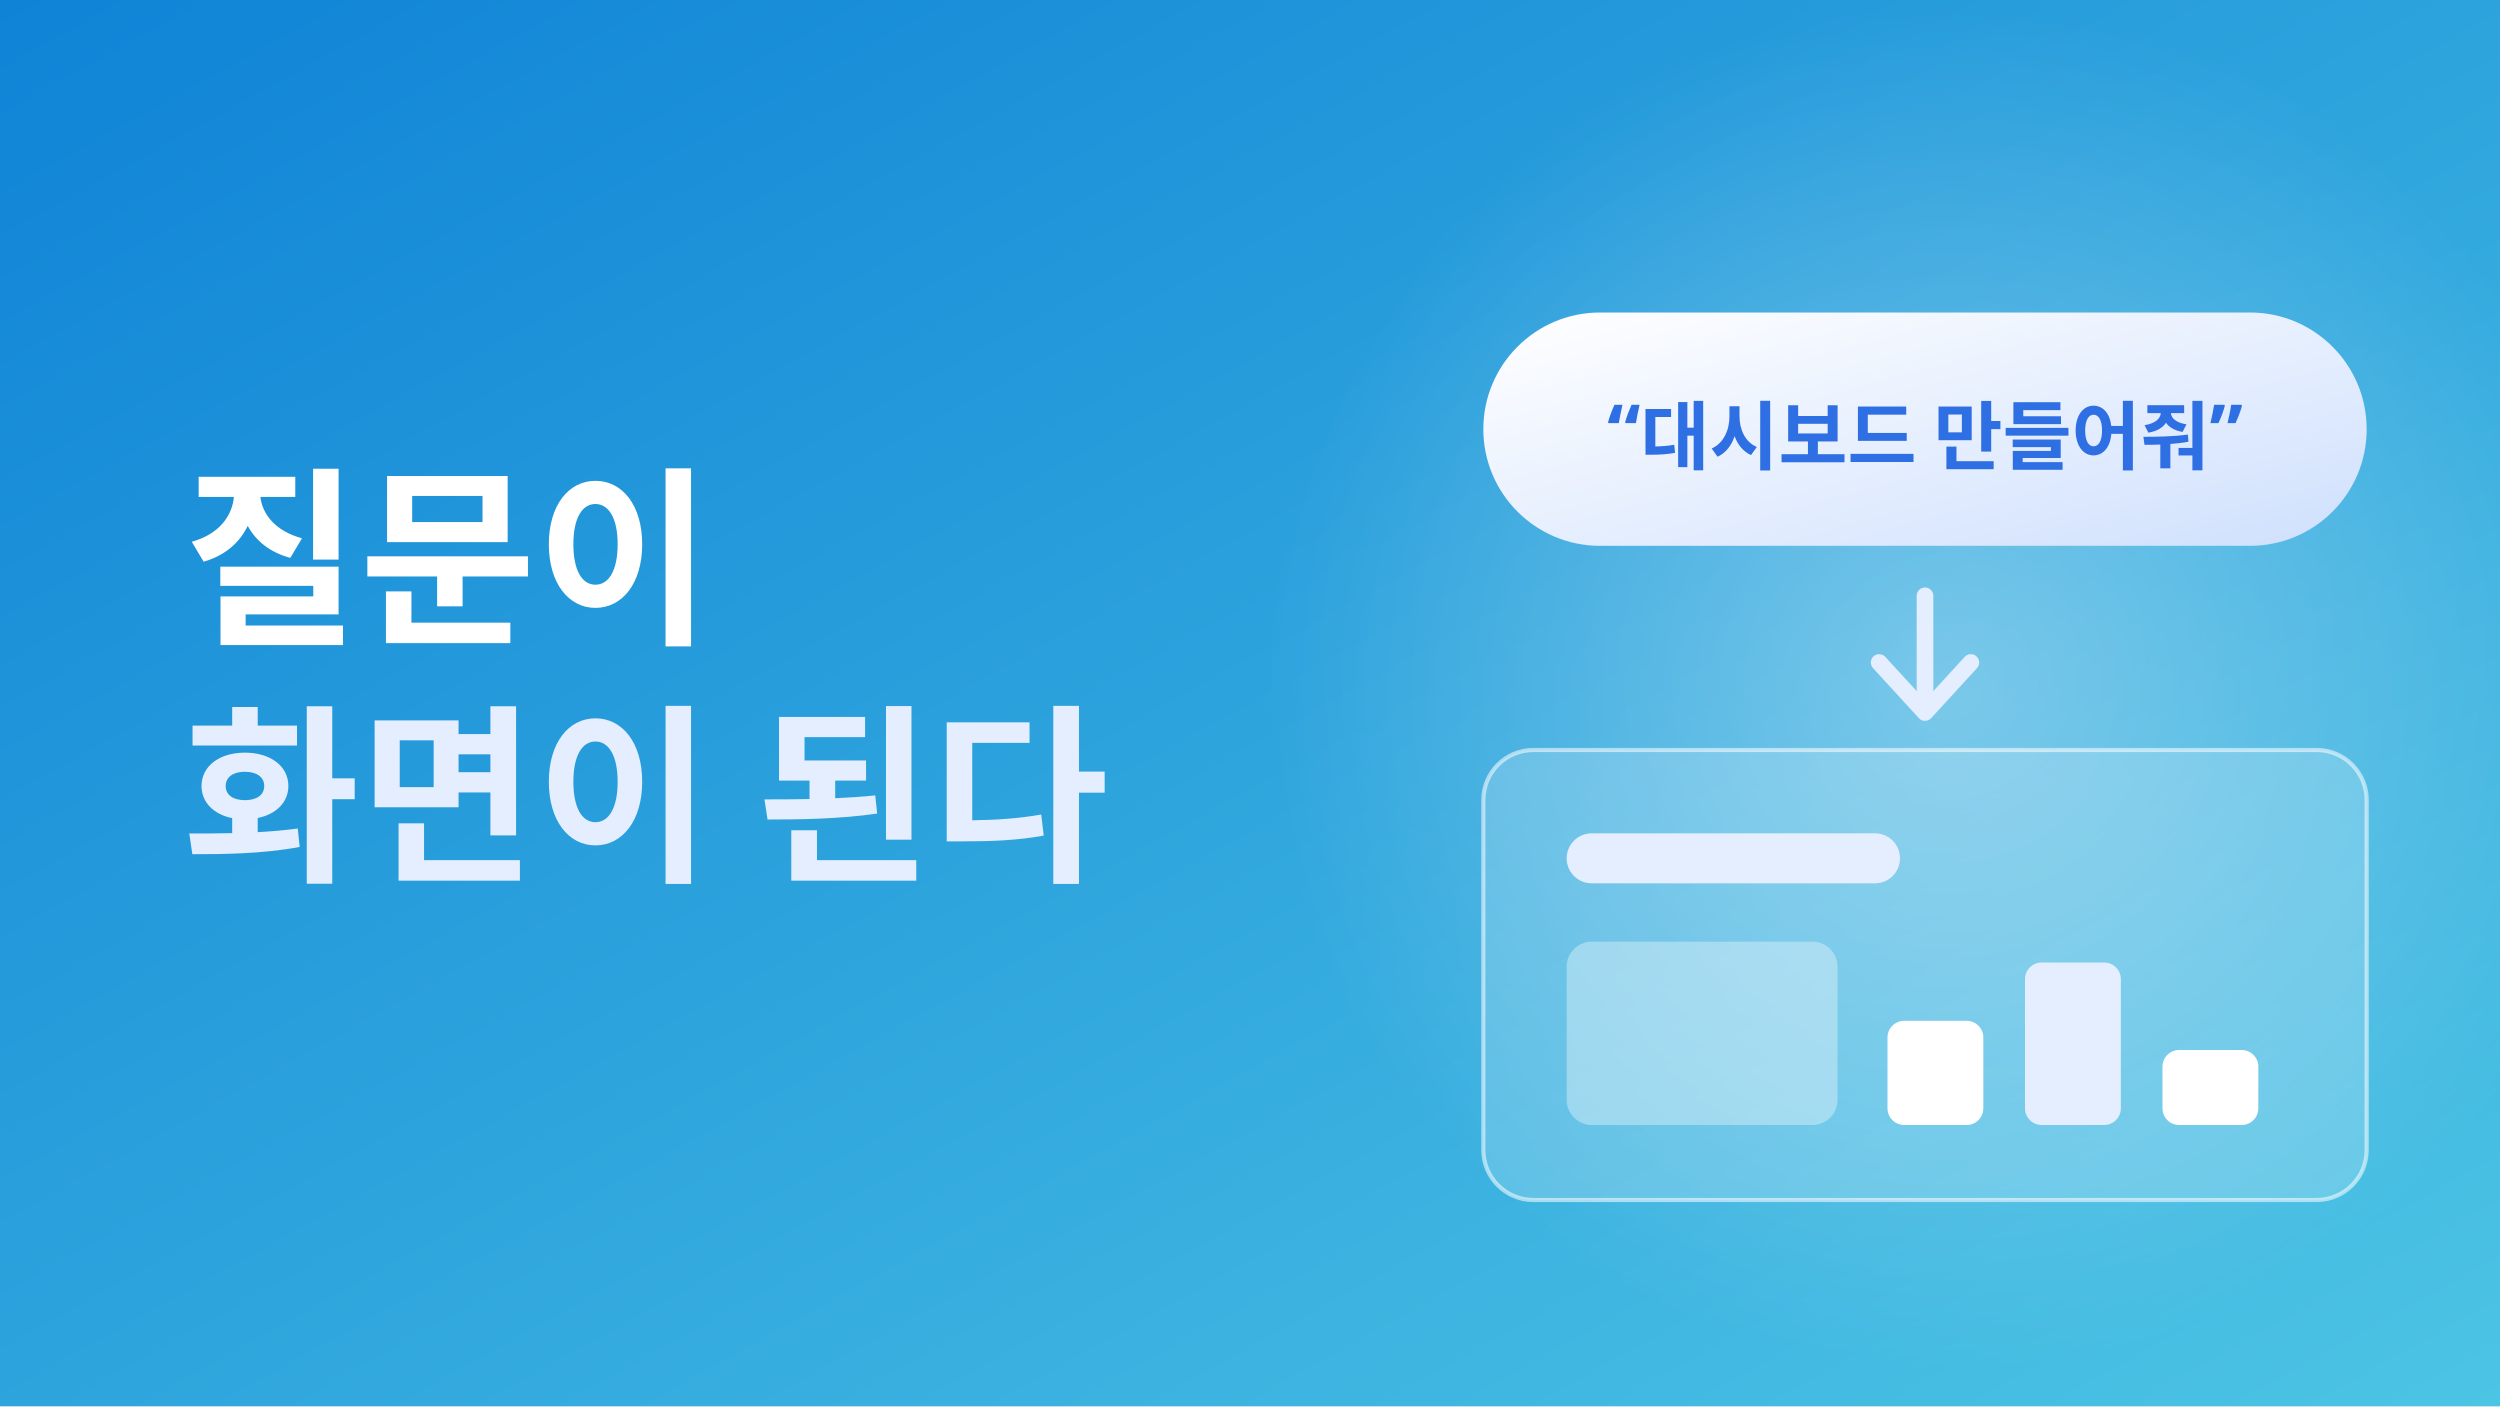
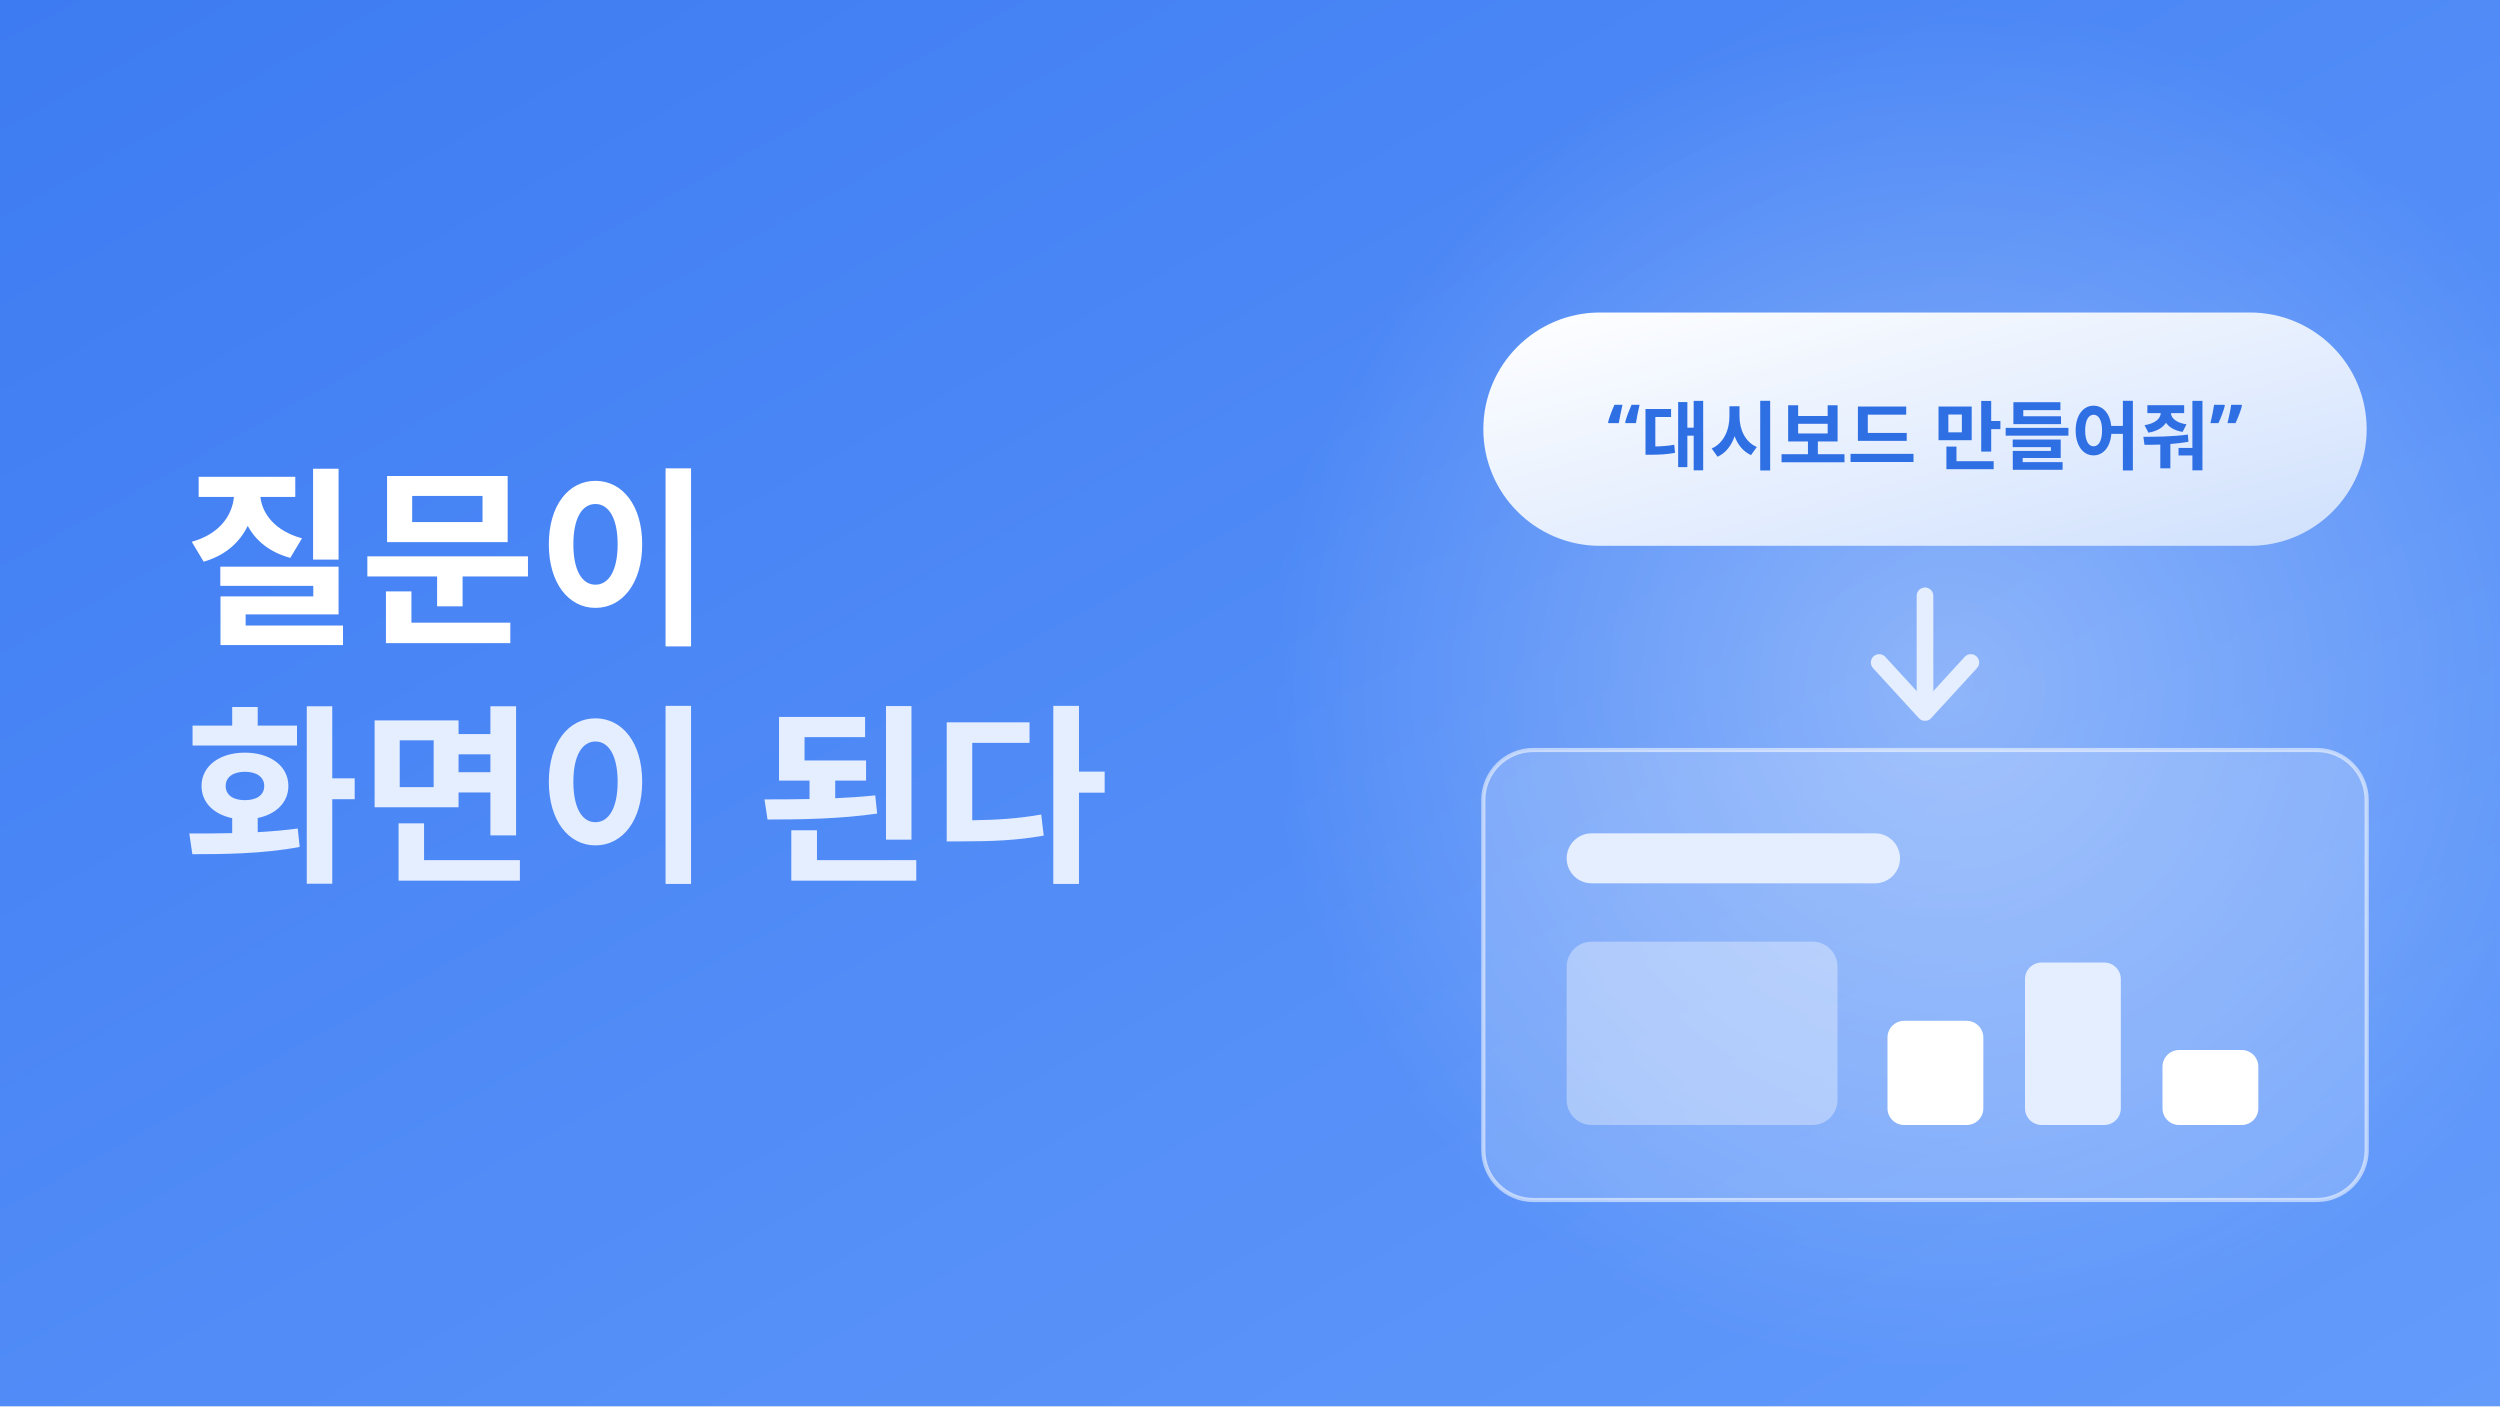
<svg xmlns="http://www.w3.org/2000/svg" viewBox="0 0 1200 675" role="img" aria-label="FloUI — 말한 대로 화면이 만들어지는 생성형 UI">
  <defs>
    <linearGradient id="bg" x1="0" y1="0" x2="1" y2="1">
-       <stop offset="0" stop-color="#0f83d6" />
-       <stop offset="1" stop-color="#4cc4e4" />
+       <stop offset="0" stop-color="#3d7bf2" />
+       <stop offset="1" stop-color="#639bfb" />
    </linearGradient>
    <linearGradient id="badge" x1="0" y1="0" x2="1" y2="1">
      <stop offset="0" stop-color="#ffffff" />
      <stop offset="1" stop-color="#cfe0fd" />
    </linearGradient>
    <radialGradient id="glow" cx="50%" cy="50%" r="50%">
      <stop offset="0" stop-color="#ffffff" stop-opacity="0.34" />
      <stop offset="1" stop-color="#ffffff" stop-opacity="0" />
    </radialGradient>
  </defs>
  <rect width="1200" height="675" fill="url(#bg)" />
  <circle cx="936" cy="330" r="330" fill="url(#glow)" />
  <text x="88" y="302" font-family="Pretendard,'Pretendard Variable','Malgun Gothic','Apple SD Gothic Neo','Noto Sans KR',sans-serif" font-size="92" font-weight="800" fill="#ffffff">질문이</text>
  <text x="88" y="416" font-family="Pretendard,'Pretendard Variable','Malgun Gothic','Apple SD Gothic Neo','Noto Sans KR',sans-serif" font-size="92" font-weight="800" fill="#e4eeff">화면이 된다</text>
  <rect x="712" y="150" width="424" height="112" rx="56" fill="url(#badge)" />
  <text x="924" y="220" text-anchor="middle" font-family="Pretendard,'Pretendard Variable','Malgun Gothic','Apple SD Gothic Neo','Noto Sans KR',sans-serif" font-size="36" font-weight="700" fill="#2f6fe4">“대시보드 만들어줘”</text>
  <path d="M924 286 L924 336" stroke="#e4eeff" stroke-width="8" stroke-linecap="round" />
  <path d="M902 318 L924 342 L946 318" fill="none" stroke="#e4eeff" stroke-width="8" stroke-linecap="round" stroke-linejoin="round" />
  <rect x="712" y="360" width="424" height="216" rx="24" fill="#ffffff2e" stroke="#ffffff8c" stroke-width="2" />
  <rect x="752" y="400" width="160" height="24" rx="12" fill="#e4eeff" />
  <rect x="752" y="452" width="130" height="88" rx="12" fill="#ffffff59" />
  <rect x="906" y="490" width="46" height="50" rx="8" fill="#ffffff" />
  <rect x="972" y="462" width="46" height="78" rx="8" fill="#e4eeff" />
  <rect x="1038" y="504" width="46" height="36" rx="8" fill="#ffffff" />
</svg>
